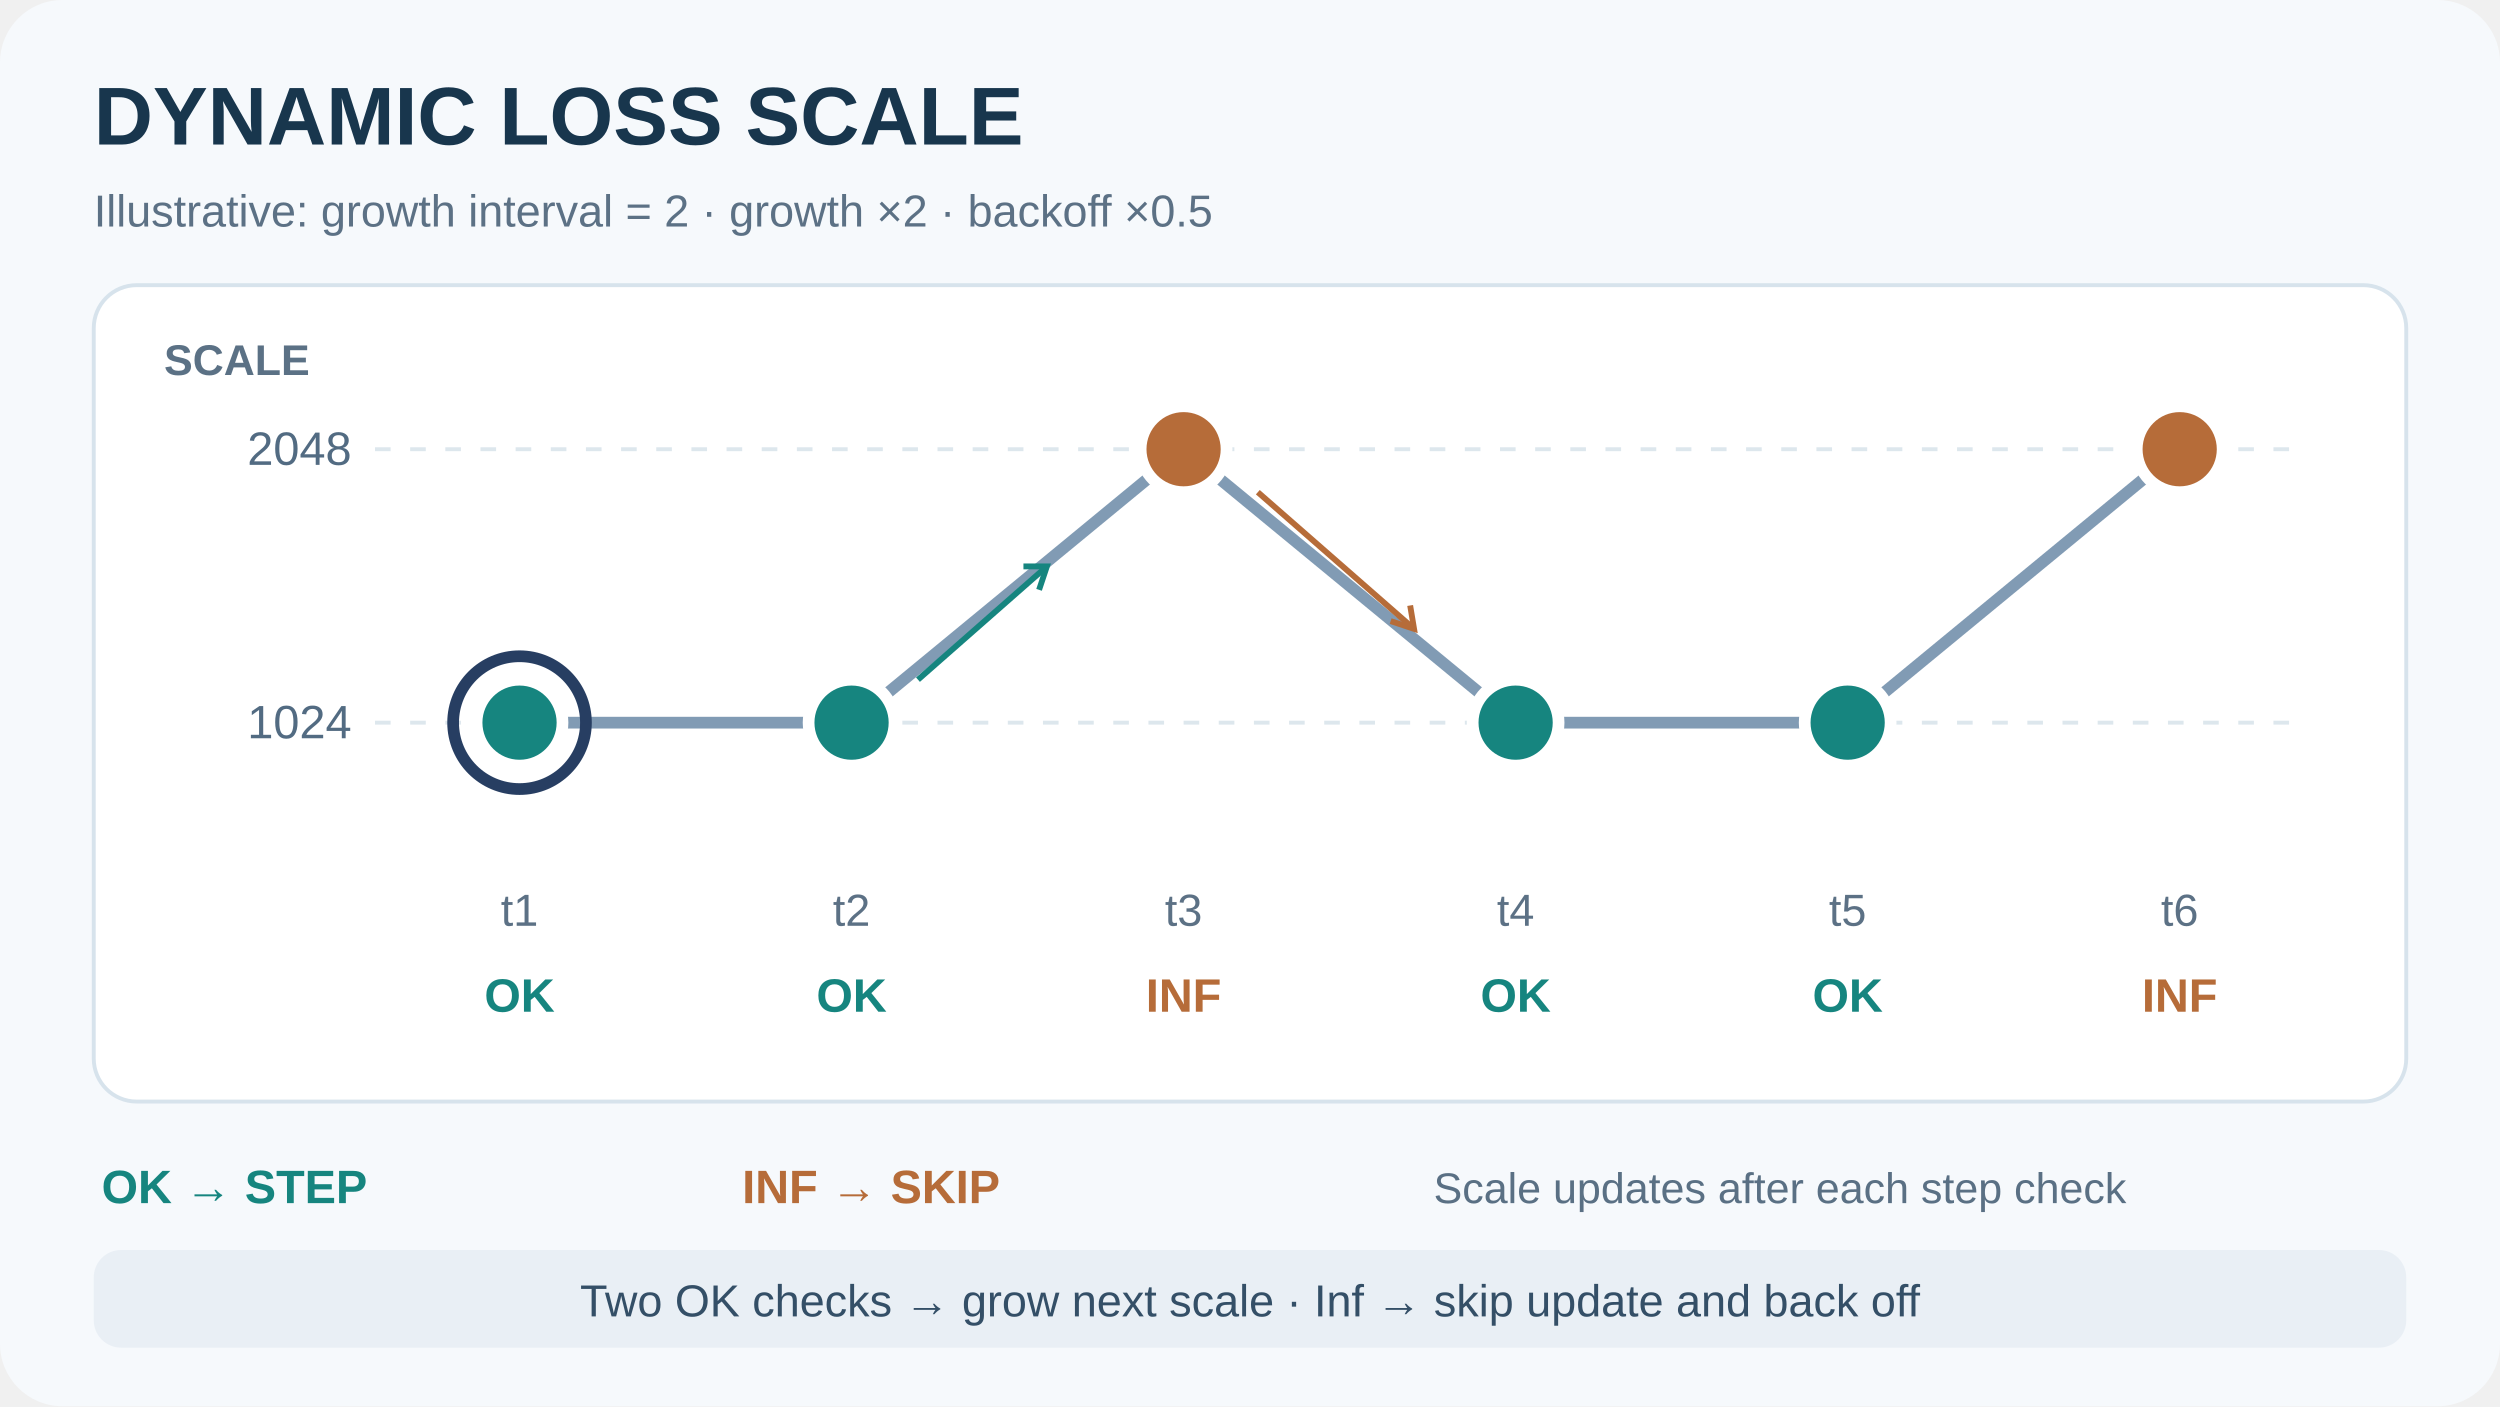
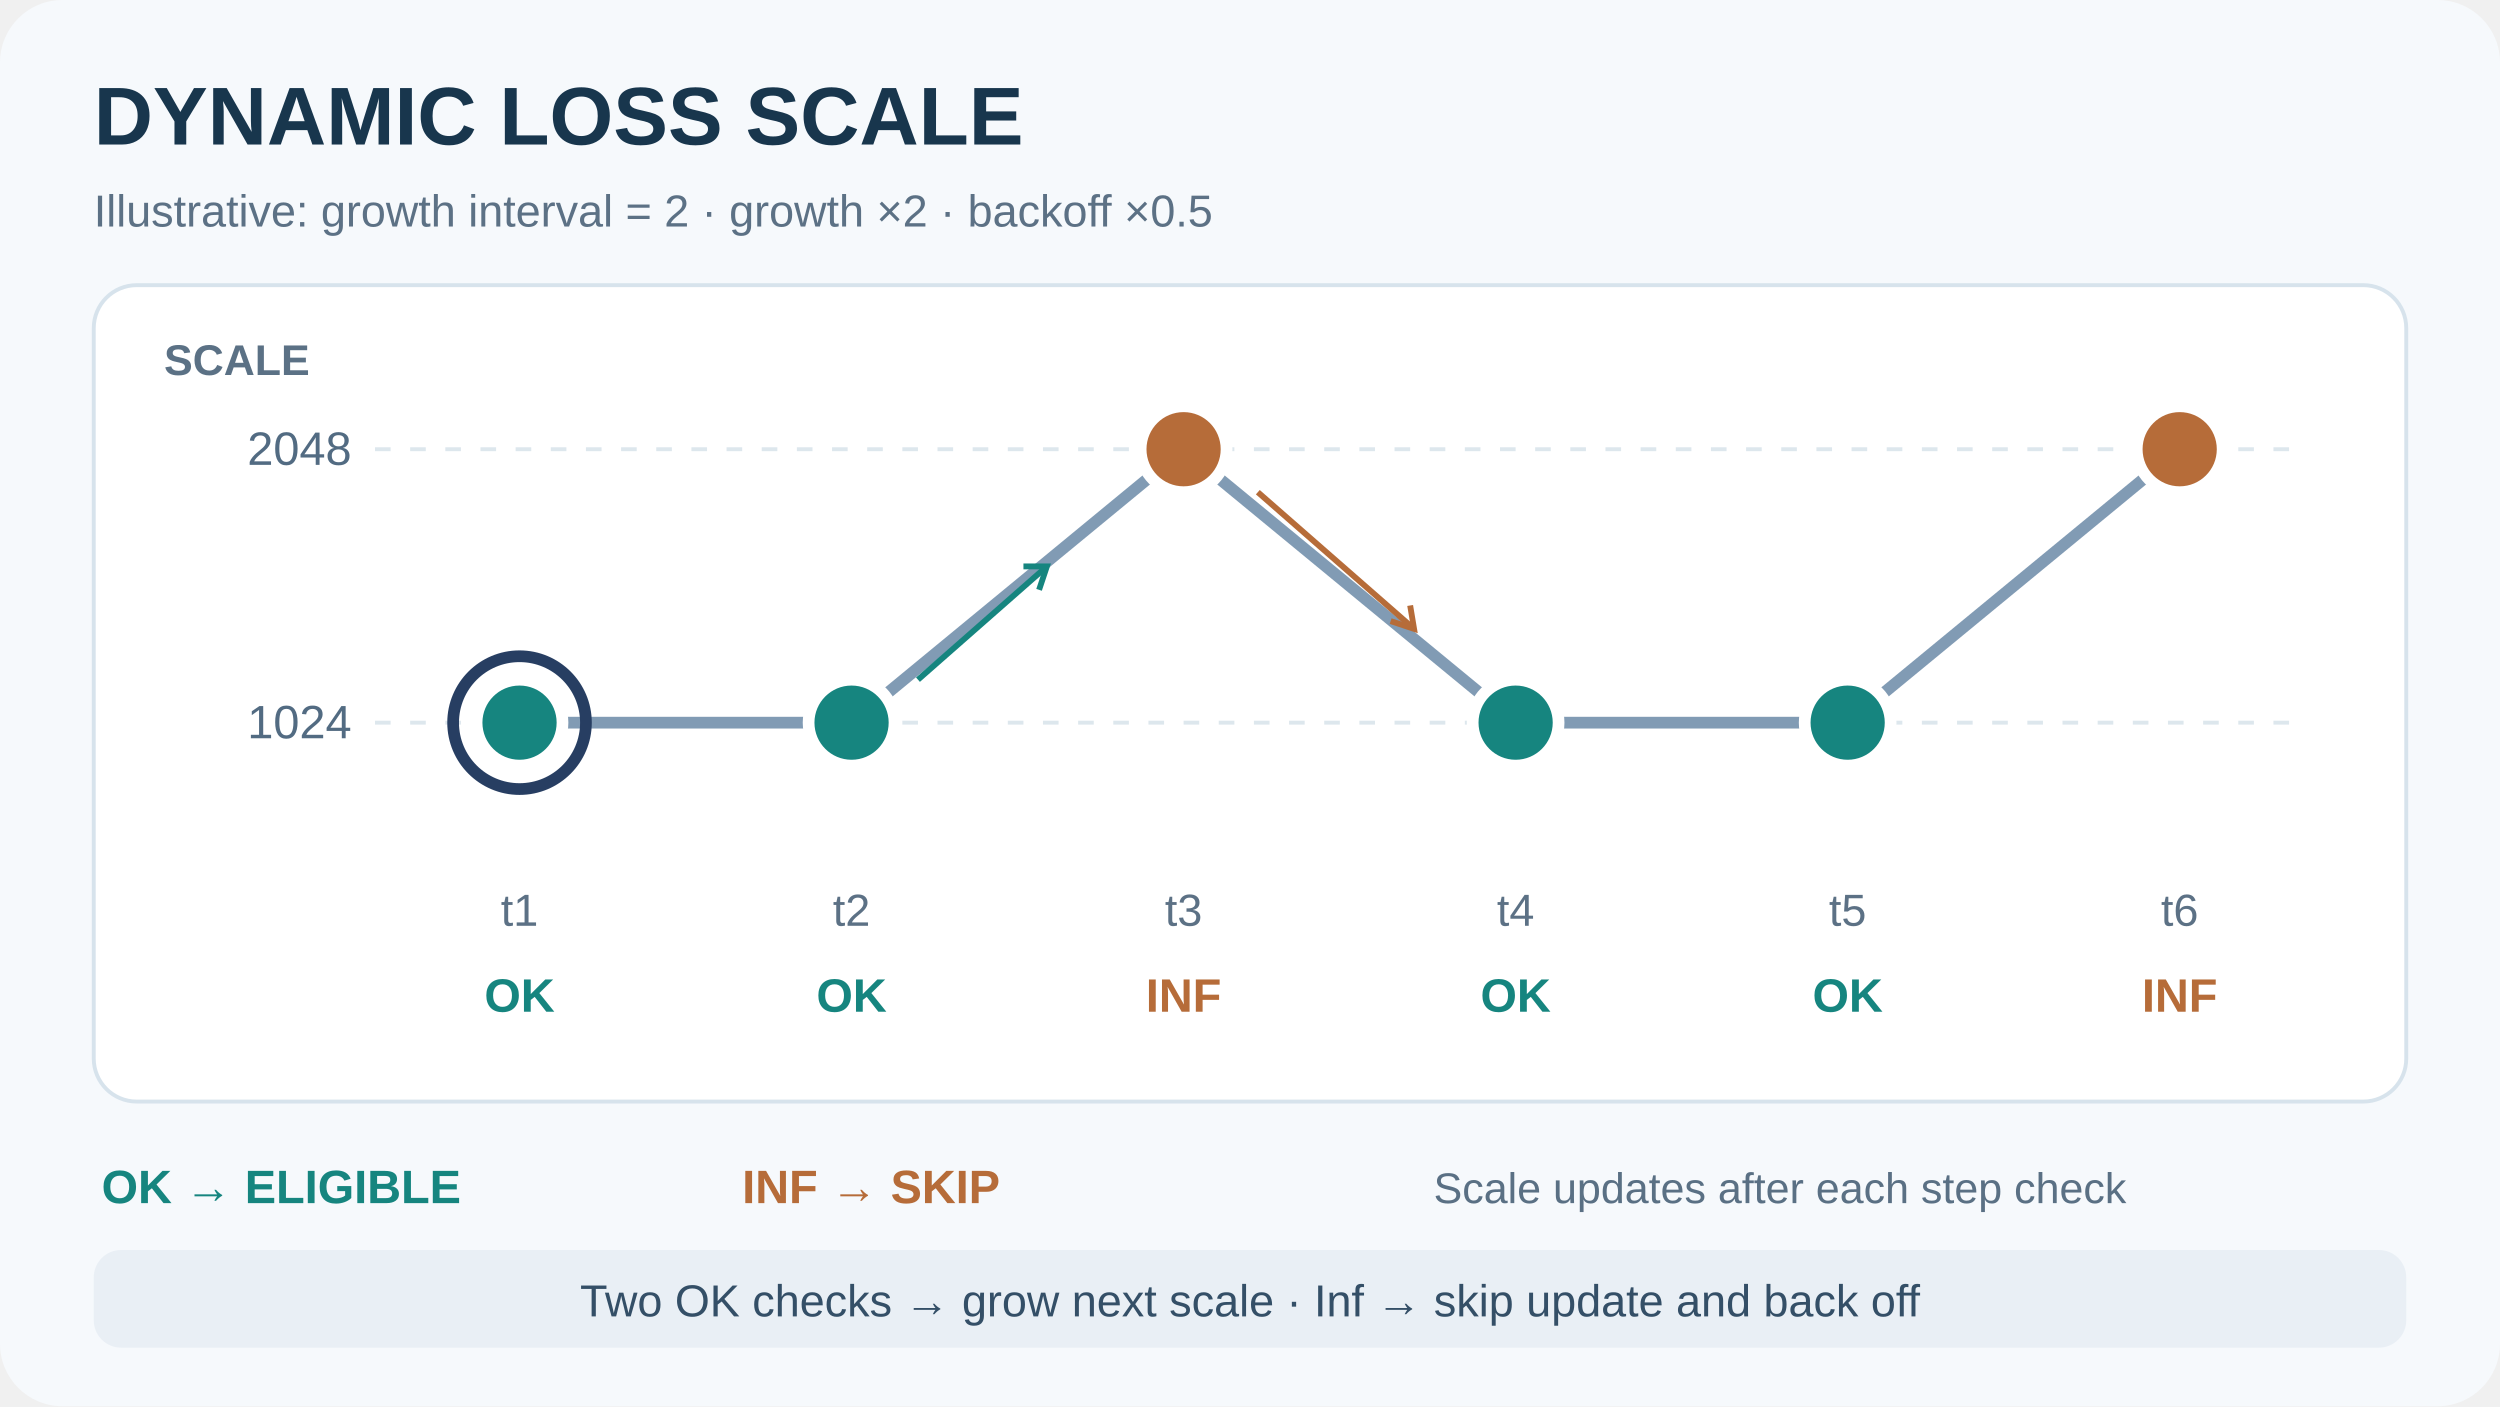
<svg xmlns="http://www.w3.org/2000/svg" width="640" height="360" viewBox="0 0 640 360" role="img" aria-labelledby="gradscaler-title gradscaler-detail">
  <style>text{font-family:Arial,Helvetica,sans-serif}.moving{display:inline}@media(prefers-reduced-motion:reduce){.moving{display:none!important}}</style>
  <rect width="640" height="360" rx="16" fill="#f6f9fc" />
  <text x="24" y="37" font-size="21" font-weight="750" fill="#18364d">DYNAMIC LOSS SCALE</text>
  <text x="24" y="58" font-size="11.5" fill="#5c7185">Illustrative: growth interval = 2 · growth ×2 · backoff ×0.5</text>
  <rect x="24" y="73" width="592" height="209" rx="11" fill="#ffffff" stroke="#d7e3ec" />
  <text x="42" y="96" font-size="11" fill="#5b7185" font-weight="700">SCALE</text>
  <line x1="96" y1="115" x2="589" y2="115" stroke="#dde7ed" stroke-dasharray="4 5" />
  <line x1="96" y1="185" x2="589" y2="185" stroke="#dde7ed" stroke-dasharray="4 5" />
  <text x="90" y="119" text-anchor="end" font-size="12" fill="#526b82">2048</text>
  <text x="90" y="189" text-anchor="end" font-size="12" fill="#526b82">1024</text>
  <path d="M 133 185 L 218 185 L 303 115 L 388 185 L 473 185 L 558 115" fill="none" stroke="#819bb4" stroke-width="3" stroke-linecap="round" stroke-linejoin="round" />
  <circle cx="133" cy="185" r="11" fill="#16857f" stroke="#fff" stroke-width="3" />
  <text x="133" y="237" text-anchor="middle" font-size="11.5" fill="#5c7185">t1</text>
  <text x="133" y="259" text-anchor="middle" font-size="12" font-weight="700" fill="#16857f">OK</text>
  <circle cx="218" cy="185" r="11" fill="#16857f" stroke="#fff" stroke-width="3" />
  <text x="218" y="237" text-anchor="middle" font-size="11.5" fill="#5c7185">t2</text>
  <text x="218" y="259" text-anchor="middle" font-size="12" font-weight="700" fill="#16857f">OK</text>
  <circle cx="303" cy="115" r="11" fill="#b66c39" stroke="#fff" stroke-width="3" />
  <text x="303" y="237" text-anchor="middle" font-size="11.5" fill="#5c7185">t3</text>
  <text x="303" y="259" text-anchor="middle" font-size="12" font-weight="700" fill="#b66c39">INF</text>
  <circle cx="388" cy="185" r="11" fill="#16857f" stroke="#fff" stroke-width="3" />
  <text x="388" y="237" text-anchor="middle" font-size="11.5" fill="#5c7185">t4</text>
  <text x="388" y="259" text-anchor="middle" font-size="12" font-weight="700" fill="#16857f">OK</text>
  <circle cx="473" cy="185" r="11" fill="#16857f" stroke="#fff" stroke-width="3" />
  <text x="473" y="237" text-anchor="middle" font-size="11.5" fill="#5c7185">t5</text>
  <text x="473" y="259" text-anchor="middle" font-size="12" font-weight="700" fill="#16857f">OK</text>
  <circle cx="558" cy="115" r="11" fill="#b66c39" stroke="#fff" stroke-width="3" />
  <text x="558" y="237" text-anchor="middle" font-size="11.5" fill="#5c7185">t6</text>
  <text x="558" y="259" text-anchor="middle" font-size="12" font-weight="700" fill="#b66c39">INF</text>
  <path d="M 235 174 L 268 145" stroke="#16857f" stroke-width="1.5" fill="none" />
  <path d="M 262 145 L 268 145 L 266 151" fill="none" stroke="#16857f" stroke-width="1.5" />
  <path d="M 322 126 L 362 161" stroke="#b66c39" stroke-width="1.5" fill="none" />
  <path d="M 356 159 L 362 161 L 361 155" fill="none" stroke="#b66c39" stroke-width="1.5" />
  <g class="moving" data-teaching-role="scale-cursor" aria-label="Moving marker traces the loss scale at each training iteration">
    <circle cx="133" cy="185" r="17" fill="none" stroke="#273e62" stroke-width="3">
      <animate attributeName="cx" values="133;218;303;388;473;558;133" keyTimes="0;0.167;0.333;0.5;0.667;0.833;1" dur="12s" calcMode="discrete" repeatCount="indefinite" />
      <animate attributeName="cy" values="185;185;115;185;185;115;185" keyTimes="0;0.167;0.333;0.5;0.667;0.833;1" dur="12s" calcMode="discrete" repeatCount="indefinite" />
    </circle>
  </g>
-   <text x="26" y="308" font-size="12" fill="#16857f" font-weight="700">OK → STEP</text>
+   <text x="26" y="308" font-size="12" fill="#16857f" font-weight="700">OK → ELIGIBLE</text>
  <text x="190" y="308" font-size="12" fill="#b66c39" font-weight="700">INF → SKIP</text>
  <text x="367" y="308" font-size="11" fill="#5a7084">Scale updates after each step check</text>
  <rect x="24" y="320" width="592" height="25" rx="7" fill="#e9eff5" />
  <text x="320" y="337" text-anchor="middle" font-size="11.5" fill="#344f67">Two OK checks → grow next scale · Inf → skip update and back off</text>
</svg>
